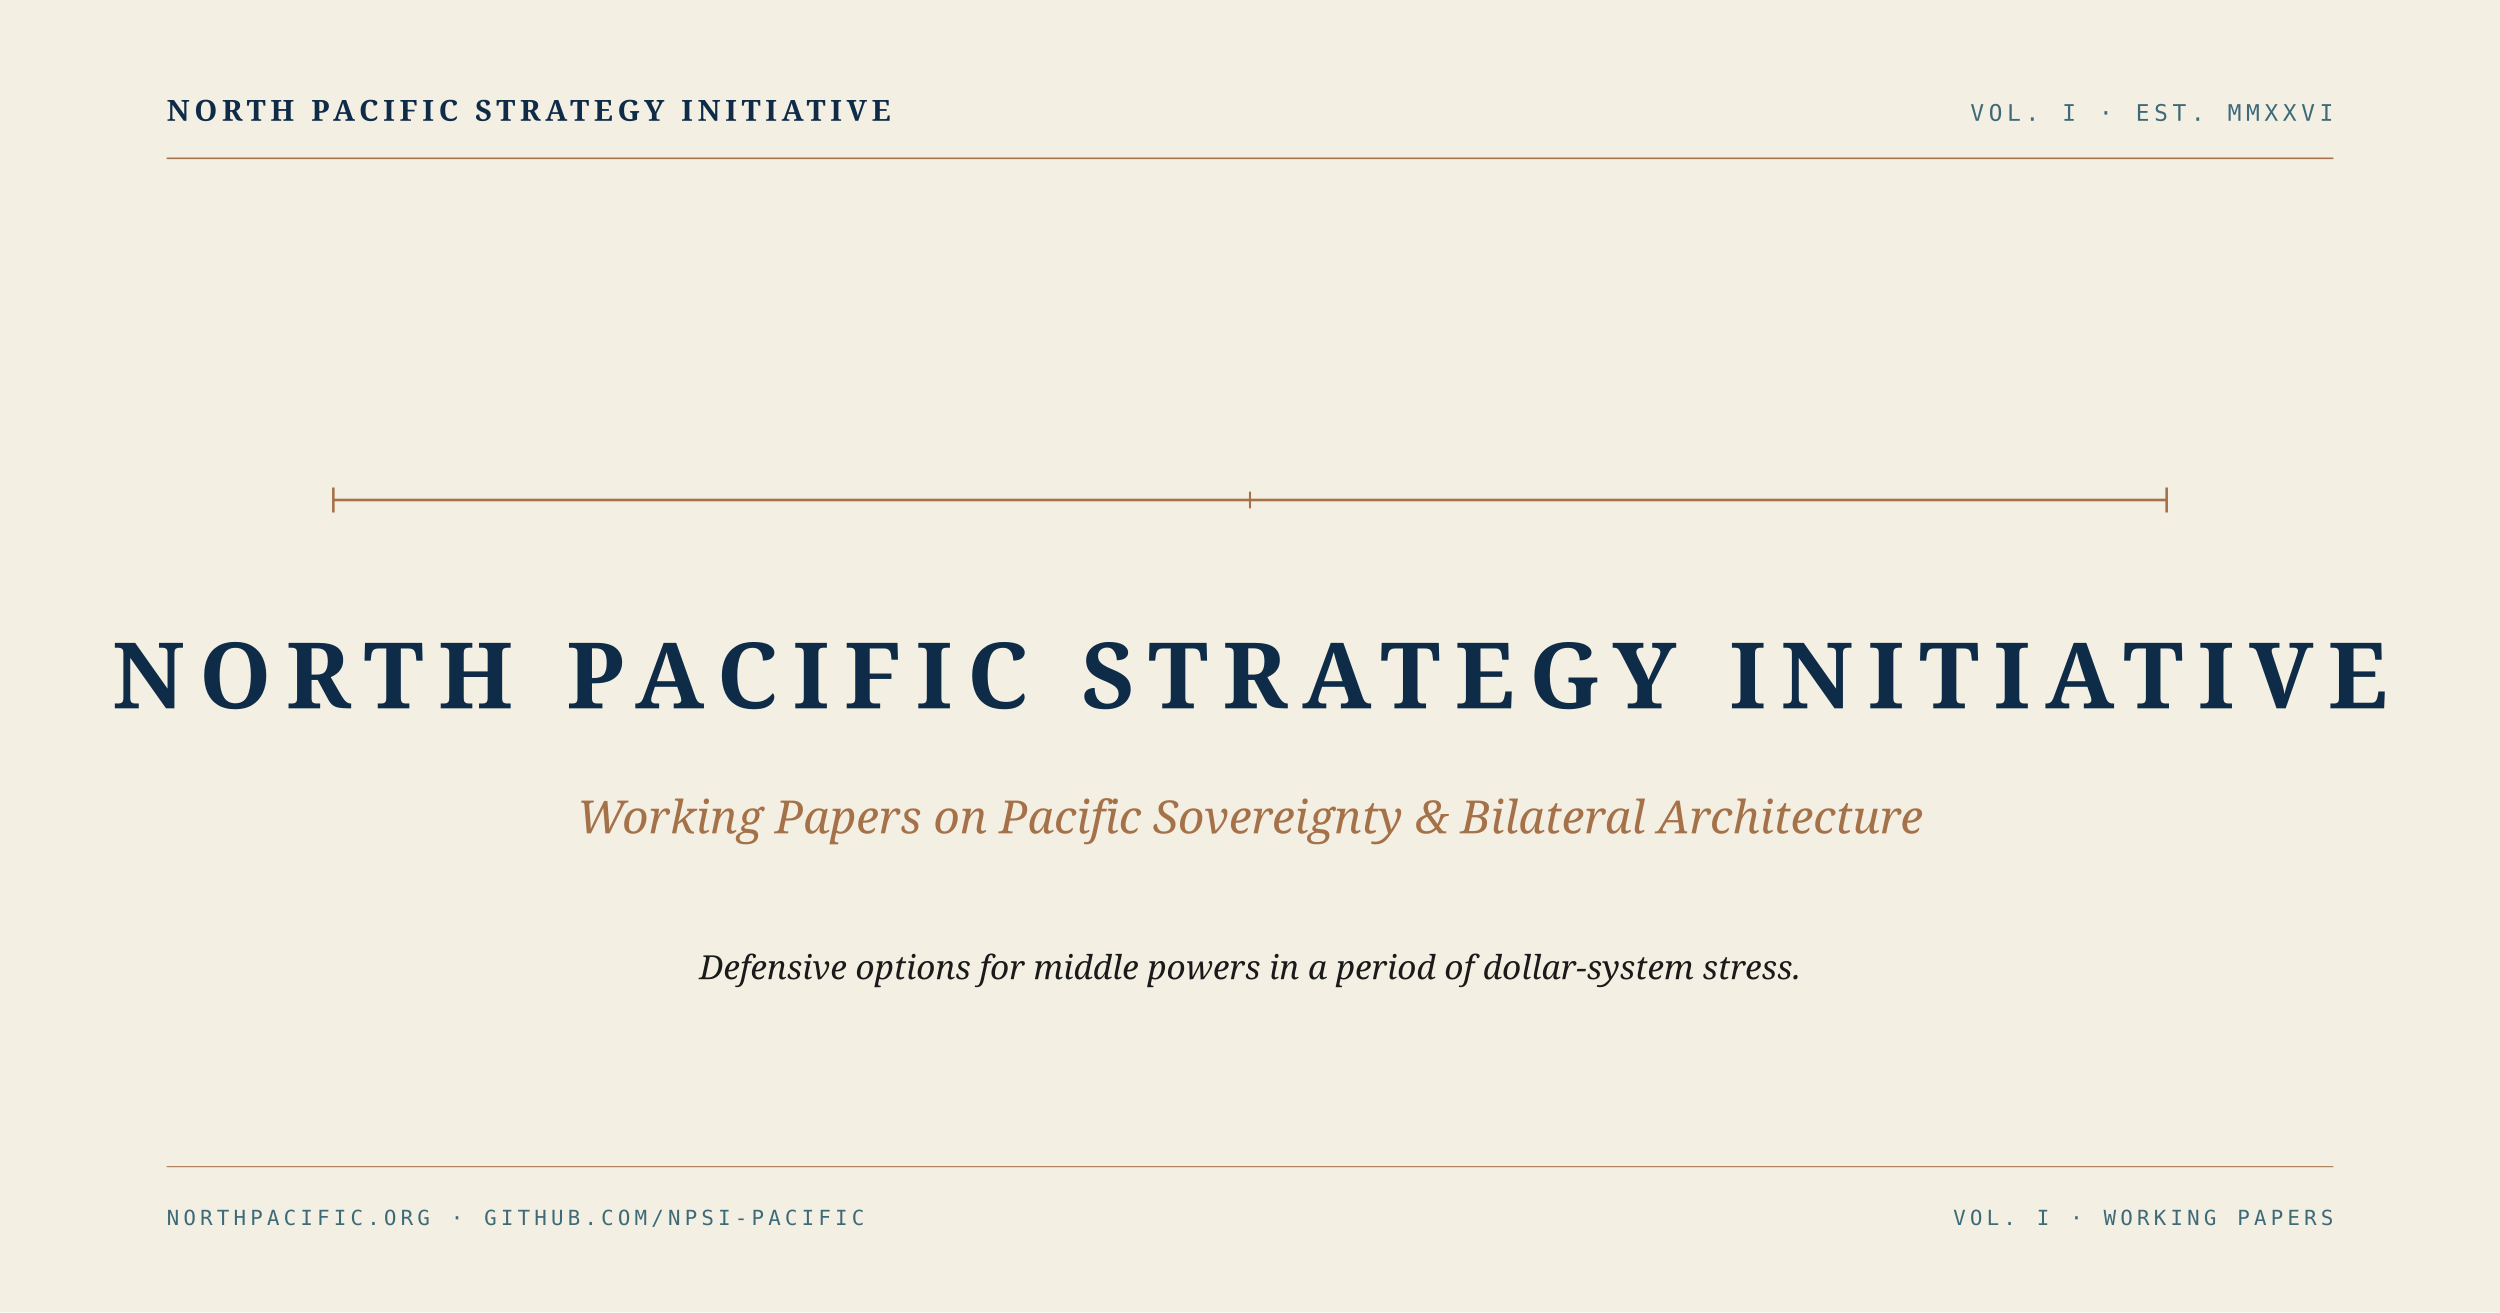
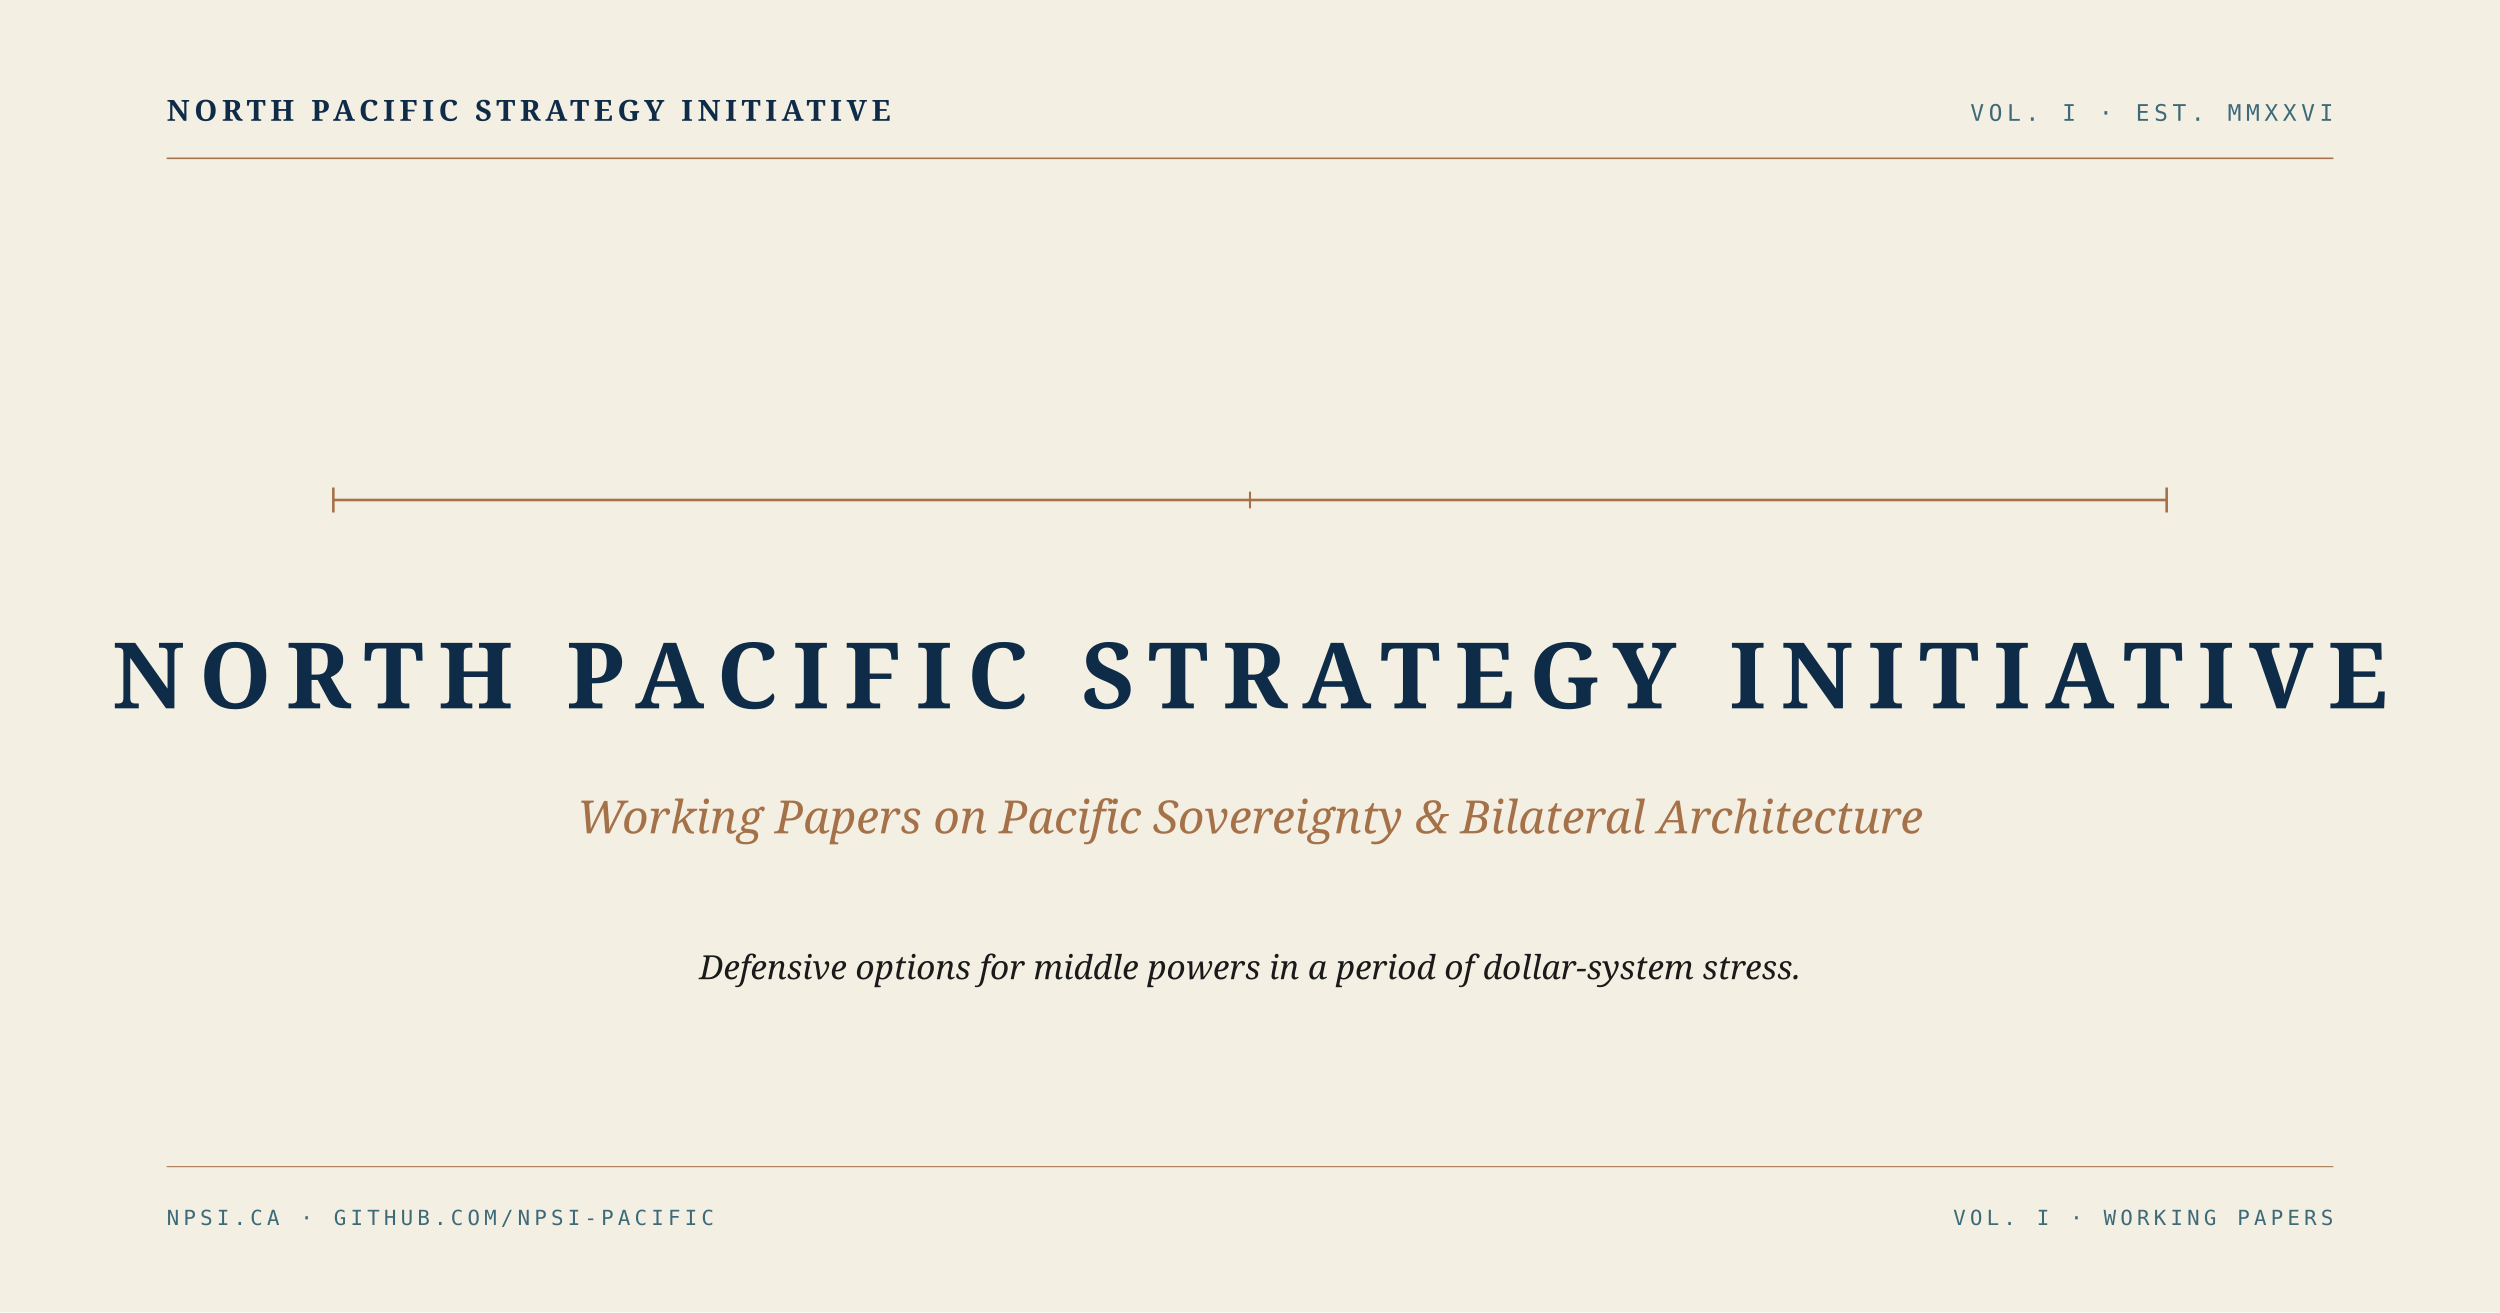
<svg xmlns="http://www.w3.org/2000/svg" viewBox="0 0 1200 630" preserveAspectRatio="xMidYMid meet">
  <defs>
    <style>
      .mark { font-family: 'Source Serif 4', 'EB Garamond', Georgia, serif; font-weight: 700; letter-spacing: 0.16em; }
      .desc { font-family: 'Source Serif 4', 'EB Garamond', Georgia, serif; font-style: italic; font-weight: 400; }
      .vol { font-family: 'JetBrains Mono', 'IBM Plex Mono', monospace; font-weight: 400; letter-spacing: 0.2em; }
      .lede { font-family: 'Source Serif 4', 'EB Garamond', Georgia, serif; font-weight: 400; }
    </style>
  </defs>
  <rect width="1200" height="630" fill="#F4EFE3" />
  <text class="mark" x="80" y="58" fill="#0E2B47" font-size="14">NORTH PACIFIC STRATEGY INITIATIVE</text>
  <text class="vol" x="1120" y="58" text-anchor="end" fill="#3D6A78" font-size="11">VOL. I  ·  EST. MMXXVI</text>
  <line x1="80" y1="76" x2="1120" y2="76" stroke="#A47148" stroke-width="0.75" />
  <g transform="translate(160, 240)">
    <line x1="0" y1="0" x2="880" y2="0" stroke="#A47148" stroke-width="1.25" />
    <line x1="0" y1="-6" x2="0" y2="6" stroke="#A47148" stroke-width="1.25" />
    <line x1="440" y1="-4" x2="440" y2="4" stroke="#A47148" stroke-width="1" />
    <line x1="880" y1="-6" x2="880" y2="6" stroke="#A47148" stroke-width="1.25" />
  </g>
  <text class="mark" x="600" y="340" text-anchor="middle" fill="#0E2B47" font-size="44">
    NORTH PACIFIC STRATEGY INITIATIVE
  </text>
  <text class="desc" x="600" y="400" text-anchor="middle" fill="#A47148" font-size="22">
    Working Papers on Pacific Sovereignty &amp; Bilateral Architecture
  </text>
  <text class="lede" x="600" y="470" text-anchor="middle" fill="#1A1A1A" font-size="16" font-style="italic">
    Defensive options for middle powers in a period of dollar-system stress.
  </text>
  <line x1="80" y1="560" x2="1120" y2="560" stroke="#A47148" stroke-width="0.5" />
-   <text class="vol" x="80" y="588" fill="#3D6A78" font-size="10">NORTHPACIFIC.ORG  ·  GITHUB.COM/NPSI-PACIFIC</text>
+   <text class="vol" x="80" y="588" fill="#3D6A78" font-size="10">NPSI.CA  ·  GITHUB.COM/NPSI-PACIFIC</text>
  <text class="vol" x="1120" y="588" text-anchor="end" fill="#3D6A78" font-size="10">VOL. I  ·  WORKING PAPERS</text>
</svg>
